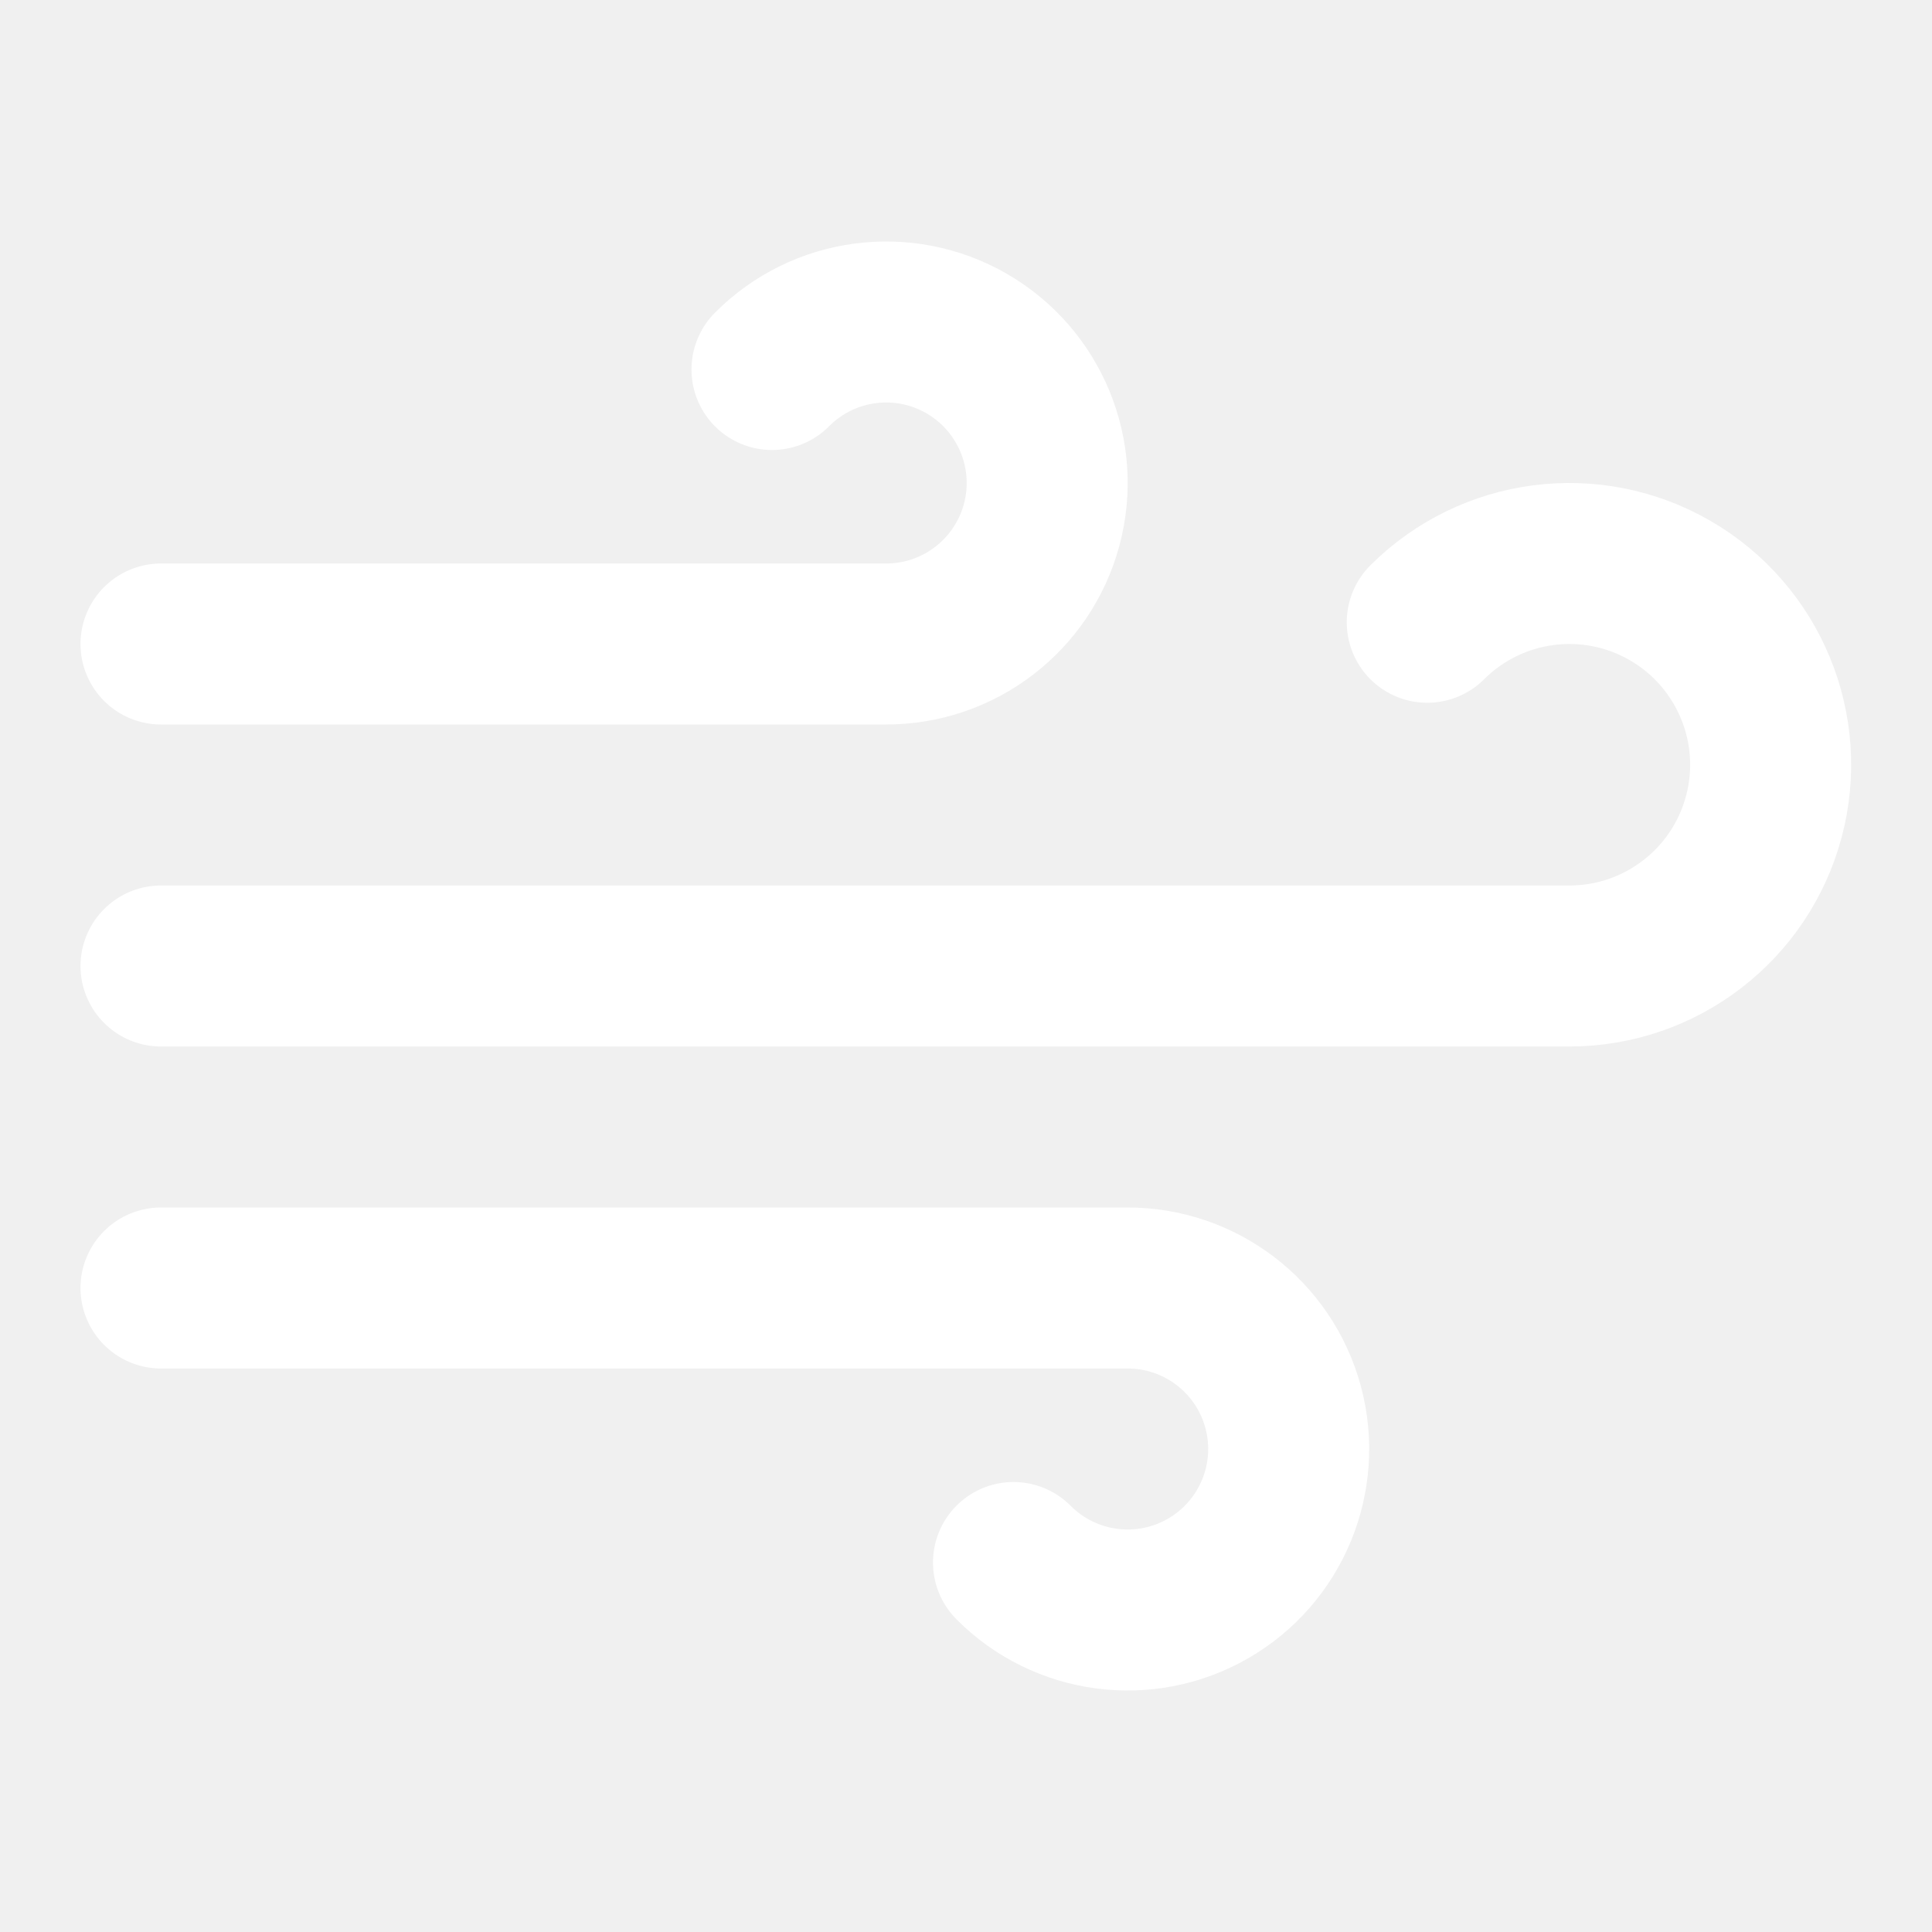
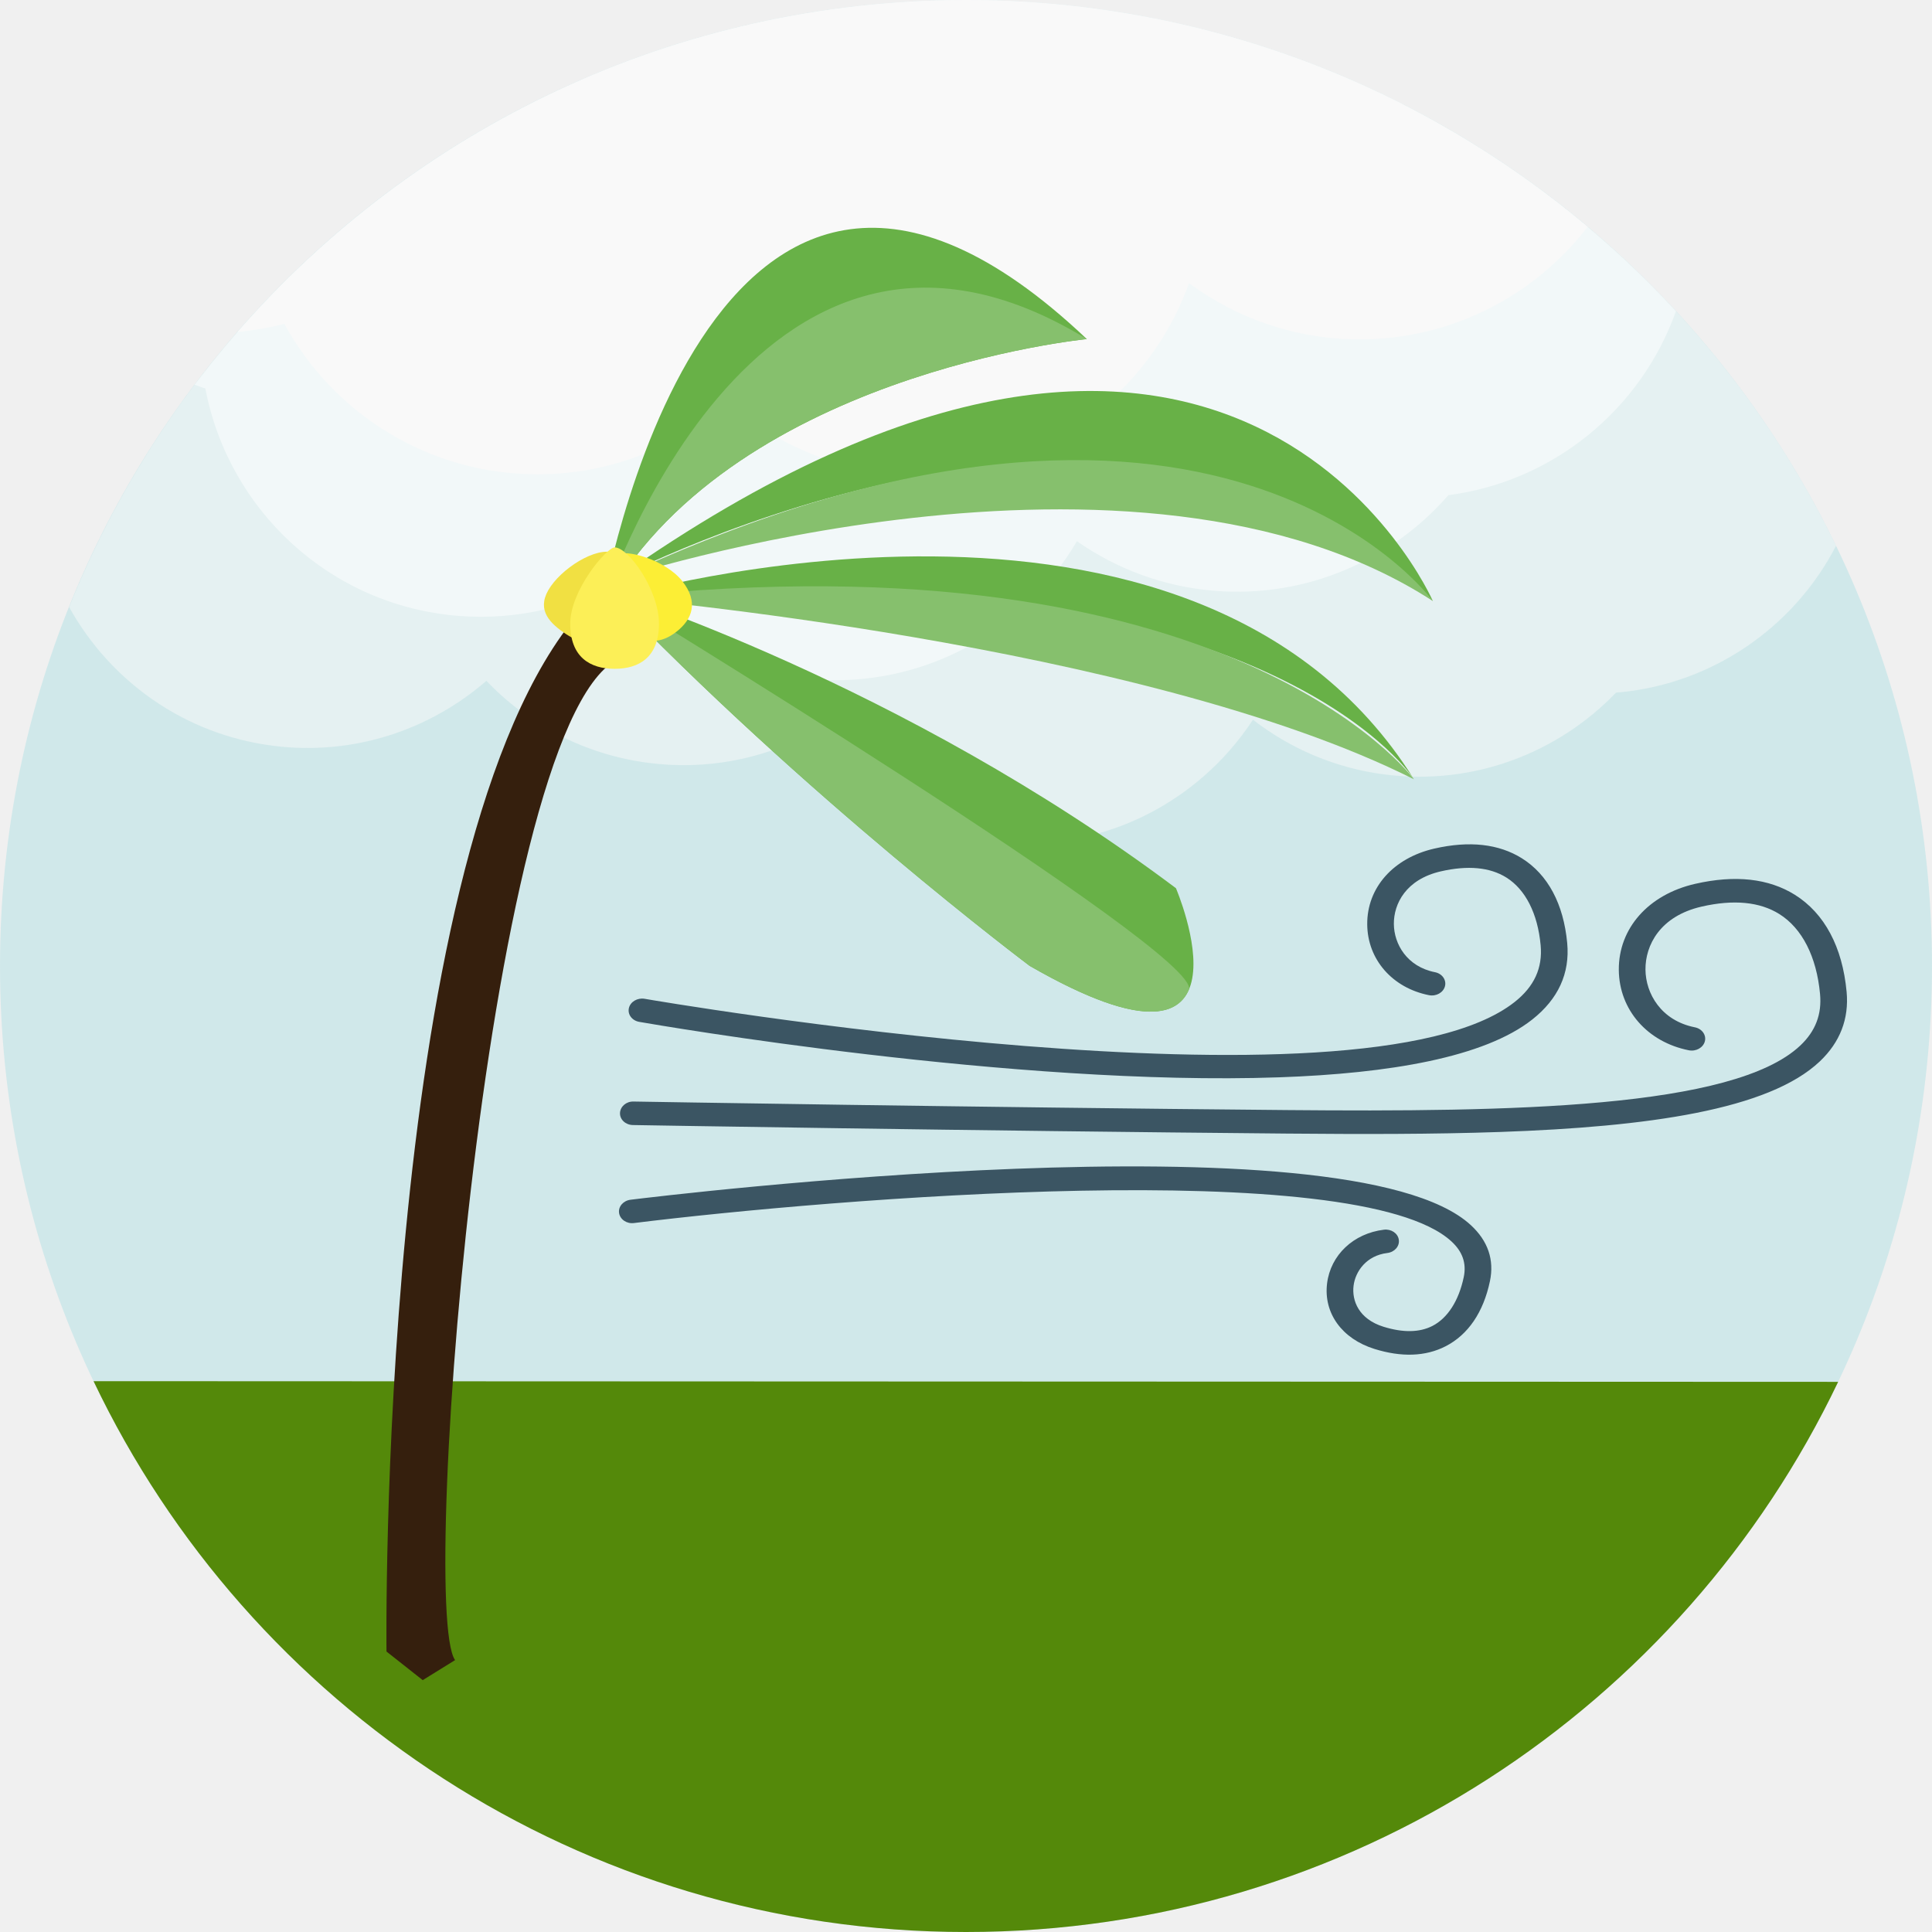
- <svg xmlns="http://www.w3.org/2000/svg" width="24" height="24" viewBox="0 0 24 24" fill="none" stroke="white" stroke-width="2" stroke-linecap="round" stroke-linejoin="round" class="feather feather-wind">
-   <path d="M9.59 4.59A2 2 0 1 1 11 8H2m10.59 11.41A2 2 0 1 0 14 16H2m15.73-8.27A2.5 2.5 0 1 1 19.5 12H2" />
+ <svg xmlns="http://www.w3.org/2000/svg" height="800px" width="800px" version="1.1" id="Layer_1" viewBox="0 0 496.162 496.162" xml:space="preserve">
+   <path style="fill:#D0E8EA;" d="M248.077,0C111.072,0,0.002,111.062,0.002,248.083c0,137.005,111.07,248.079,248.075,248.079  c137.013,0,248.083-111.074,248.083-248.079C496.16,111.062,385.09,0,248.077,0z" />
+   <path style="fill:#54890A;" d="M24.024,354.704c39.875,83.651,125.216,141.458,224.053,141.458  c98.783,0,184.071-57.727,223.983-141.286L24.024,354.704z" />
+   <g style="opacity:0.5;">
+     <path style="fill:#F9F9F9;" d="M404.774,55.78c-5.981-4.885-12.194-9.502-18.621-13.82c-26.371-17.696-56.315-30.472-88.539-37.002   c-0.987-0.199-1.989-0.344-2.983-0.532C279.544,1.561,263.998,0,248.077,0c-19.884,0-39.193,2.406-57.723,6.824   c-6.687,1.595-13.273,3.455-19.746,5.581c-28.031,9.211-53.845,23.277-76.467,41.209c-10.917,8.657-21.115,18.17-30.426,28.51   c-19.387,21.521-35.009,46.469-45.957,73.801c10.466,18.847,29.386,32.675,52.406,35.602c20.603,2.616,40.203-4.055,54.747-16.678   c10.718,11.215,25.192,18.981,41.787,21.092c14.489,1.84,28.513-0.899,40.616-7.073c10.979,14.494,27.534,24.75,46.997,27.224   c27.504,3.493,53.247-9.509,67.462-31.252c9.548,7.375,21.077,12.439,33.915,14.069c22.859,2.904,44.495-5.607,59.329-21.031   c24.237-1.955,45.528-16.476,56.499-37.698C455.643,107.36,432.737,78.59,404.774,55.78z" />
+   </g>
+   <g style="opacity:0.5;">
+     <path style="fill:#FFFFFF;" d="M372.956,33.75c-5.661-3.305-11.43-6.45-17.366-9.307c-14.016-6.751-28.781-12.195-44.113-16.234   c-0.787-0.21-1.568-0.42-2.363-0.62c-15.424-3.905-31.421-6.373-47.839-7.233C256.907,0.127,252.507,0,248.078,0   c-11.797,0-23.388,0.88-34.756,2.475c-21.835,3.064-42.767,8.924-62.39,17.286c-0.957,0.406-1.883,0.861-2.831,1.282   c-8.684,3.825-17.099,8.136-25.224,12.898C95.488,49.988,71.473,71.13,52.095,96.083c-0.712,0.906-1.438,1.794-2.135,2.712   c0.91,0.367,1.859,0.654,2.785,0.987c5.905,31.172,31.986,55.818,65.136,58.396c14.979,1.163,29.232-2.353,41.352-9.303   c12.003,14.333,29.516,24.034,49.628,25.599c28.422,2.204,54.196-12.439,67.707-35.483c10.176,7.1,22.271,11.717,35.537,12.75   c23.617,1.836,45.405-7.995,59.865-24.577c26.853-3.489,49.43-21.942,58.442-47.253C413.719,61.816,394.354,46.244,372.956,33.75z" />
+   </g>
+   <path style="fill:#F9F9F9;" d="M248.077,0c-74.669,0-141.58,33.039-187.063,85.242c4.101-0.379,8.117-1.075,12.012-2.077  c12.555,23.021,36.967,38.639,65.037,38.639c18.728,0,35.789-7.012,48.825-18.483c13.044,11.472,30.104,18.483,48.833,18.483  c32.117,0,59.383-20.488,69.635-49.082c12.271,9.031,27.374,14.433,43.776,14.433c23.885,0,45.062-11.354,58.603-28.904  C364.579,21.923,308.898,0,248.077,0z" />
+   <g>
+     <path style="fill:#3B5563;" d="M402.479,242.192c-0.94-10.064-4.965-17.592-11.651-21.777c-5.922-3.699-13.473-4.541-22.446-2.494   c-10.565,2.414-17.344,10.061-17.26,19.478c0.068,9.001,6.449,16.303,15.852,18.174c1.852,0.367,3.68-0.662,4.108-2.284   c0.429-1.629-0.712-3.248-2.548-3.611c-7.245-1.438-10.526-7.253-10.573-12.378c-0.045-5.199,3.106-11.483,12.082-13.53   c6.938-1.583,12.584-1.052,16.799,1.584c4.927,3.083,8.063,9.261,8.813,17.382c0.543,5.849-1.645,10.623-6.687,14.601   c-39.155,30.896-221.573-0.509-223.417-0.834c-1.837-0.314-3.657,0.742-4.04,2.379s0.804,3.225,2.655,3.546   c5.394,0.941,96.458,16.617,164.325,14.241c28.383-0.991,52.719-5.141,65.014-14.846   C400.177,256.56,403.199,249.957,402.479,242.192z" />
+     <path style="fill:#3B5563;" d="M377.723,314.623c-31.397-28.964-208.27-7.448-215.79-6.514c-1.874,0.233-3.19,1.76-2.945,3.412   c0.252,1.648,1.974,2.827,3.841,2.57c50.226-6.216,185.846-17.493,209.93,4.728c2.854,2.632,3.886,5.627,3.151,9.15   c-1.277,6.082-4.131,10.531-8.04,12.546c-3.313,1.699-7.544,1.771-12.57,0.21c-6.38-1.981-8.155-6.736-7.688-10.523   c0.459-3.718,3.32-7.766,8.668-8.416c1.874-0.226,3.198-1.756,2.953-3.405c-0.237-1.652-1.936-2.808-3.825-2.578   c-7.826,0.949-13.694,6.495-14.598,13.798c-0.94,7.631,3.833,14.233,12.165,16.823c3.48,1.083,6.74,1.568,9.777,1.461   c3.083-0.107,5.937-0.826,8.522-2.158c5.77-2.968,9.693-8.744,11.361-16.712C383.782,323.532,382.129,318.689,377.723,314.623z" />
+     <path style="fill:#3B5563;" d="M474.233,254.712c-1.07-11.529-5.669-20.144-13.288-24.918c-6.74-4.208-15.355-5.156-25.599-2.815   c-12.004,2.739-19.7,11.426-19.616,22.125c0.092,10.213,7.313,18.502,17.979,20.622c1.852,0.364,3.68-0.662,4.116-2.287   c0.429-1.626-0.72-3.244-2.556-3.611c-8.698-1.725-12.639-8.691-12.692-14.823c-0.053-6.216,3.711-13.732,14.43-16.181   c8.209-1.875,14.918-1.232,19.944,1.913c5.86,3.665,9.571,10.952,10.458,20.522c0.49,5.218-1.162,9.54-5.034,13.212   c-17.137,16.242-74.523,17.11-131.841,16.609c-79.933-0.704-166.926-2.176-167.798-2.191c-1.905-0.073-3.458,1.293-3.512,2.96   c-0.054,1.668,1.431,3.045,3.32,3.076c0.872,0.019,87.896,1.488,167.867,2.192c19.08,0.168,37.694,0.188,54.869-0.413   c38.008-1.332,68.946-5.685,82.082-18.136C472.559,267.638,474.876,261.628,474.233,254.712z" />
+   </g>
+   <path style="fill:#351F0D;" d="M161.627,168.418l-15.187-8.255c-49.697,64.065-47.181,263.973-47.181,263.973l9.303,7.345  l8.309-5.145C107.224,412.836,126.213,172.5,161.627,168.418z" />
+   <path style="fill:#68B147;" d="M301.998,228.1c-70.53-52.907-146.147-76.467-146.147-76.467  c50.7,52.999,108.583,96.415,108.583,96.415C325.653,283.268,301.998,228.1,301.998,228.1z" />
+   <path style="fill:#86C06D;" d="M155.851,151.633c50.7,52.999,108.583,96.415,108.583,96.415  c27.236,15.672,37.672,13.454,40.869,6.163C309.297,245.111,155.851,151.633,155.851,151.633z" />
+   <path style="fill:#68B147;" d="M154.374,156.522c32.155-60.443,124.741-69.444,124.741-69.444  C181.388-5.512,154.374,156.522,154.374,156.522z" />
+   <path style="fill:#86C06D;" d="M154.374,156.522c32.155-60.443,124.741-69.444,124.741-69.444  C192.955,34.358,154.374,156.522,154.374,156.522z" />
+   <path style="fill:#68B147;" d="M158.038,148.814c0,0,136.769-71.949,209.938,5.546C367.976,154.36,316.786,36.761,158.038,148.814z" />
+   <path style="fill:#86C06D;" d="M158.038,148.814c0,0,133.602-43.994,209.938,5.546C367.976,154.36,311.89,76.735,158.038,148.814z" />
+   <path style="fill:#68B147;" d="M158.375,153.423c163.543-13.216,203.294,44.506,204.707,46.643  C306.543,109.789,158.375,153.423,158.375,153.423z" />
+   <path style="fill:#86C06D;" d="M158.375,153.423c0,0,135.077,11.671,204.751,46.71C363.126,200.133,316.251,136.512,158.375,153.423  z" />
+   <path style="fill:#F1E042;" d="M158.604,142.453c-4.024-2.808-13.319,2.605-17.16,8.113c-3.84,5.512-0.765,9.027,3.26,11.828  c4.023,2.808,7.475,3.84,11.314-1.664C159.859,155.217,162.629,145.256,158.604,142.453z" />
+   <path style="fill:#FCEE35;" d="M175.191,149.204c-4.292-5.405-14.666-8.404-16.916-6.614c-1.262,1.002-1.683,12.574,2.617,17.979  c4.292,5.405,8.981,4.736,12.929,1.587C177.776,159.023,179.482,154.609,175.191,149.204z" />
+   <path style="fill:#FCEF57;" d="M157.84,140.574c-1.997,0-11.399,10.979-11.399,19.589c0,8.614,5.103,11.598,11.399,11.598  c6.288,0,11.392-2.984,11.392-11.598C169.231,151.553,161.435,140.574,157.84,140.574z" />
</svg>
